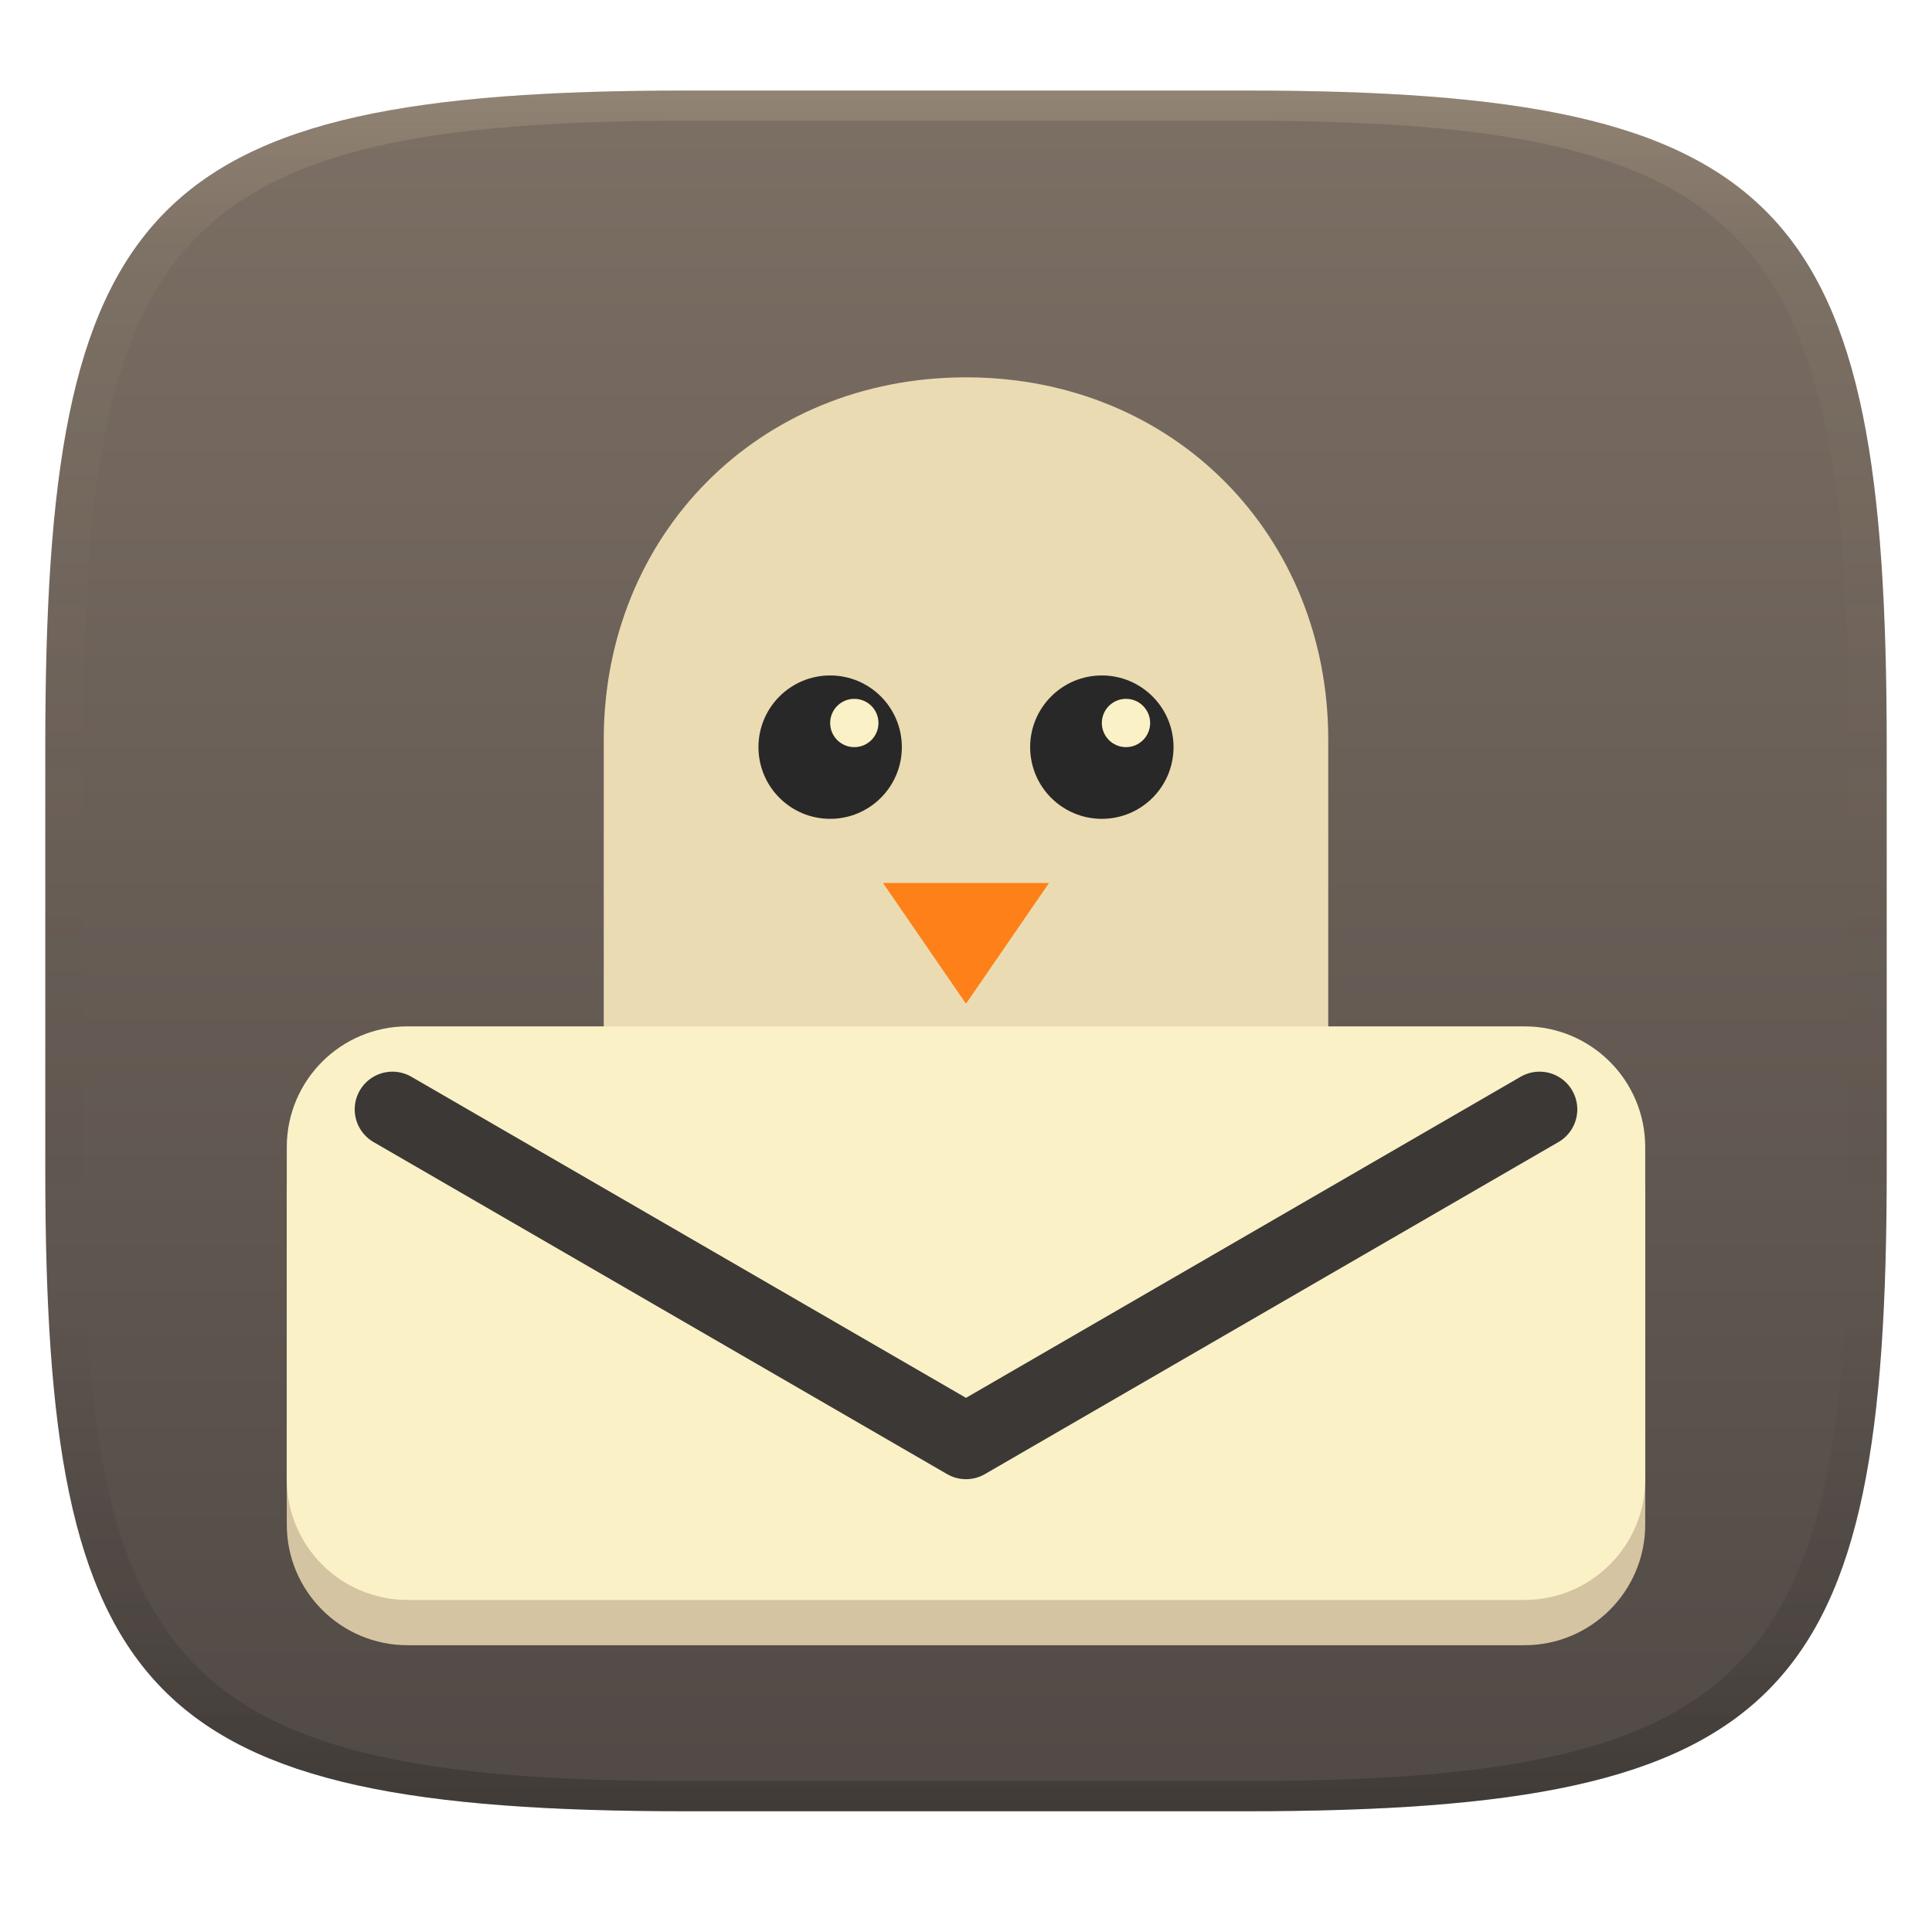
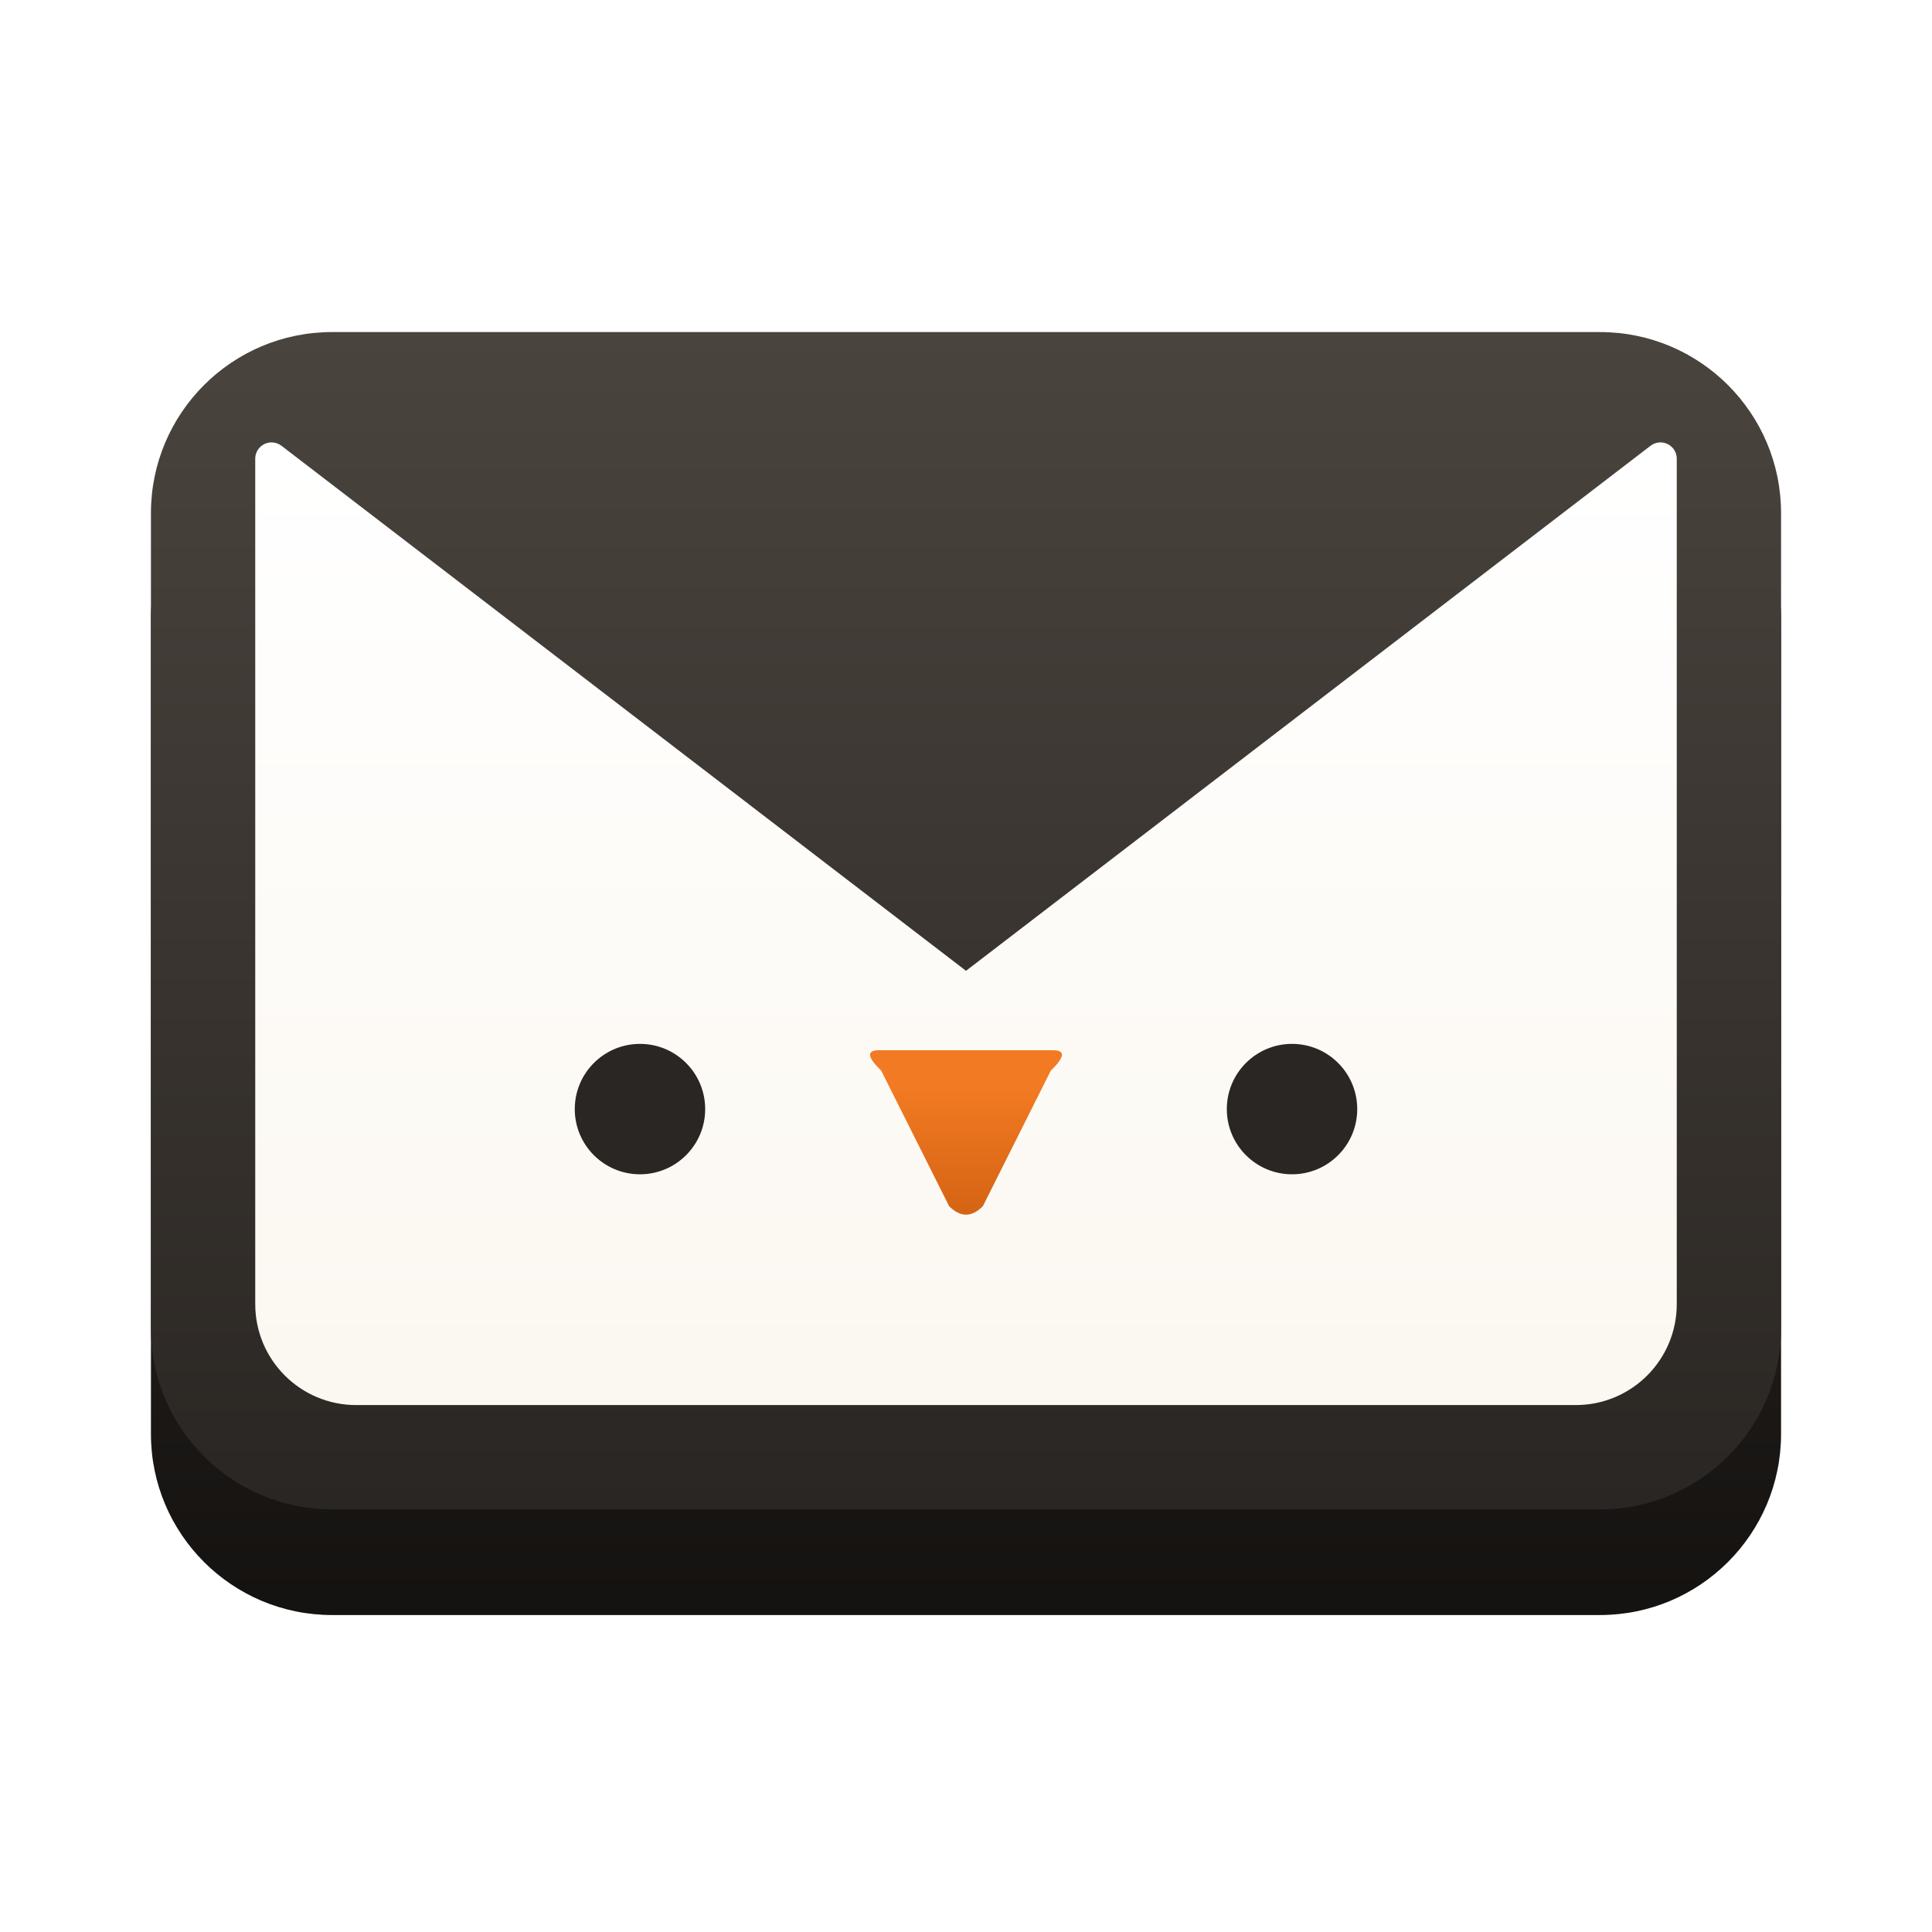
- <svg xmlns="http://www.w3.org/2000/svg" width="256" height="256" version="1.1">
+ <svg xmlns="http://www.w3.org/2000/svg" width="128" height="128" viewBox="0 0 128 128">
  <defs>
-     <linearGradient id="bevel" x1=".5" x2=".5" y2="1" gradientTransform="matrix(244,0,0,228,5.986,12)" gradientUnits="userSpaceOnUse">
-       <stop stop-color="#ebdbb2" stop-opacity=".2" offset="0" />
-       <stop stop-color="#ebdbb2" stop-opacity=".05" offset=".1" />
-       <stop stop-opacity="0" offset=".704" />
-       <stop stop-opacity=".1" offset=".897" />
-       <stop stop-opacity=".2" offset="1" />
+     <linearGradient id="cink" gradientUnits="userSpaceOnUse" x1="0" y1="22" x2="0" y2="100">
+       <stop offset="0" stop-color="#4a443e" />
+       <stop offset="1" stop-color="#2a2623" />
    </linearGradient>
-     <linearGradient id="tile" x1="128" x2="128" y1="12" y2="240" gradientUnits="userSpaceOnUse">
-       <stop stop-color="#7c6f64" offset="0" />
-       <stop stop-color="#504945" offset="1" />
+     <linearGradient id="cpaper" gradientUnits="userSpaceOnUse" x1="0" y1="30" x2="0" y2="96">
+       <stop offset="0" stop-color="#ffffff" />
+       <stop offset="1" stop-color="#fbf7f0" />
+     </linearGradient>
+     <linearGradient id="clip" gradientUnits="userSpaceOnUse" x1="0" y1="90" x2="0" y2="108">
+       <stop offset="0" stop-color="#1c1917" />
+       <stop offset="1" stop-color="#141210" />
+     </linearGradient>
+     <linearGradient id="cbeak" gradientUnits="userSpaceOnUse" x1="0" y1="72" x2="0" y2="86">
+       <stop offset="0" stop-color="#f27a22" />
+       <stop offset="1" stop-color="#c1550a" />
    </linearGradient>
  </defs>
-   <path d="m165 12c72 0 85 15 85 87v56c0 70-13 85-85 85h-74c-72 0-85-15-85-85v-56c0-72 13-87 85-87z" fill="url(#tile)" style="isolation:isolate" />
-   <path d="M128 50c27.6 0 48 21 48 48v44H80V98c0-27 20.4-48 48-48z" fill="#ebdbb2" style="isolation:isolate" />
-   <circle cx="110" cy="99" r="9.5" fill="#282828" />
-   <circle cx="146" cy="99" r="9.5" fill="#282828" />
-   <circle cx="113.2" cy="95.8" r="3.2" fill="#fbf1c7" />
-   <circle cx="149.2" cy="95.8" r="3.2" fill="#fbf1c7" />
-   <path d="M117 117h22l-11 16z" fill="#fe8019" />
-   <path d="M63 140c-11 0-18 7-14 16 3 7 16 5 23-2s2-14-9-14zm130 0c11 0 18 7 14 16-3 7-16 5-23-2s-2-14 9-14z" fill="#282828" style="isolation:isolate" />
-   <rect x="38" y="142" width="180" height="76" rx="16" fill="#d5c4a1" style="isolation:isolate" />
-   <rect x="38" y="136" width="180" height="76" rx="16" fill="#fbf1c7" style="isolation:isolate" />
-   <path d="M52 147l76 44 76-44" fill="none" stroke="#3c3836" stroke-width="10" stroke-linecap="round" stroke-linejoin="round" />
-   <path d="m91 12c-72 0-85 15-85 87v56c0 70 13 85 85 85h74c72 0 85-15 85-85v-56c0-72-13-87-85-87zm0 4h74c68 0 80 15 80 83v56c0 66-12 81-80 81h-74c-68 0-80-15-80-81v-56c0-68 12-83 80-83z" fill="url(#bevel)" style="isolation:isolate" />
+   <path d="M22 29H106A12 12 0 0 1 118 41V95A12 12 0 0 1 106 107H22A12 12 0 0 1 10 95V41A12 12 0 0 1 22 29Z" fill="url(#clip)" />
+   <path d="M22 22H106A12 12 0 0 1 118 34V88A12 12 0 0 1 106 100H22A12 12 0 0 1 10 88V34A12 12 0 0 1 22 22Z" fill="url(#cink)" />
+   <path d="M17.99 30.39L64 65.68L110.01 30.39V86.4A5.61 5.61 0 0 1 104.4 92.01H23.6A5.61 5.61 0 0 1 17.99 86.4Z" fill="url(#cpaper)" stroke="url(#cpaper)" stroke-width="2.16" stroke-linejoin="round" />
+   <circle cx="42.4" cy="73.48" r="4.32" fill="#2a2623" />
+   <circle cx="85.6" cy="73.48" r="4.32" fill="#2a2623" />
+   <path d="M58.24 69.58H69.76Q71.02 69.58 69.62 70.93L65.12 79.91Q64 81.04 62.88 79.91L58.38 70.93Q56.98 69.58 58.24 69.58Z" fill="url(#cbeak)" />
</svg>
